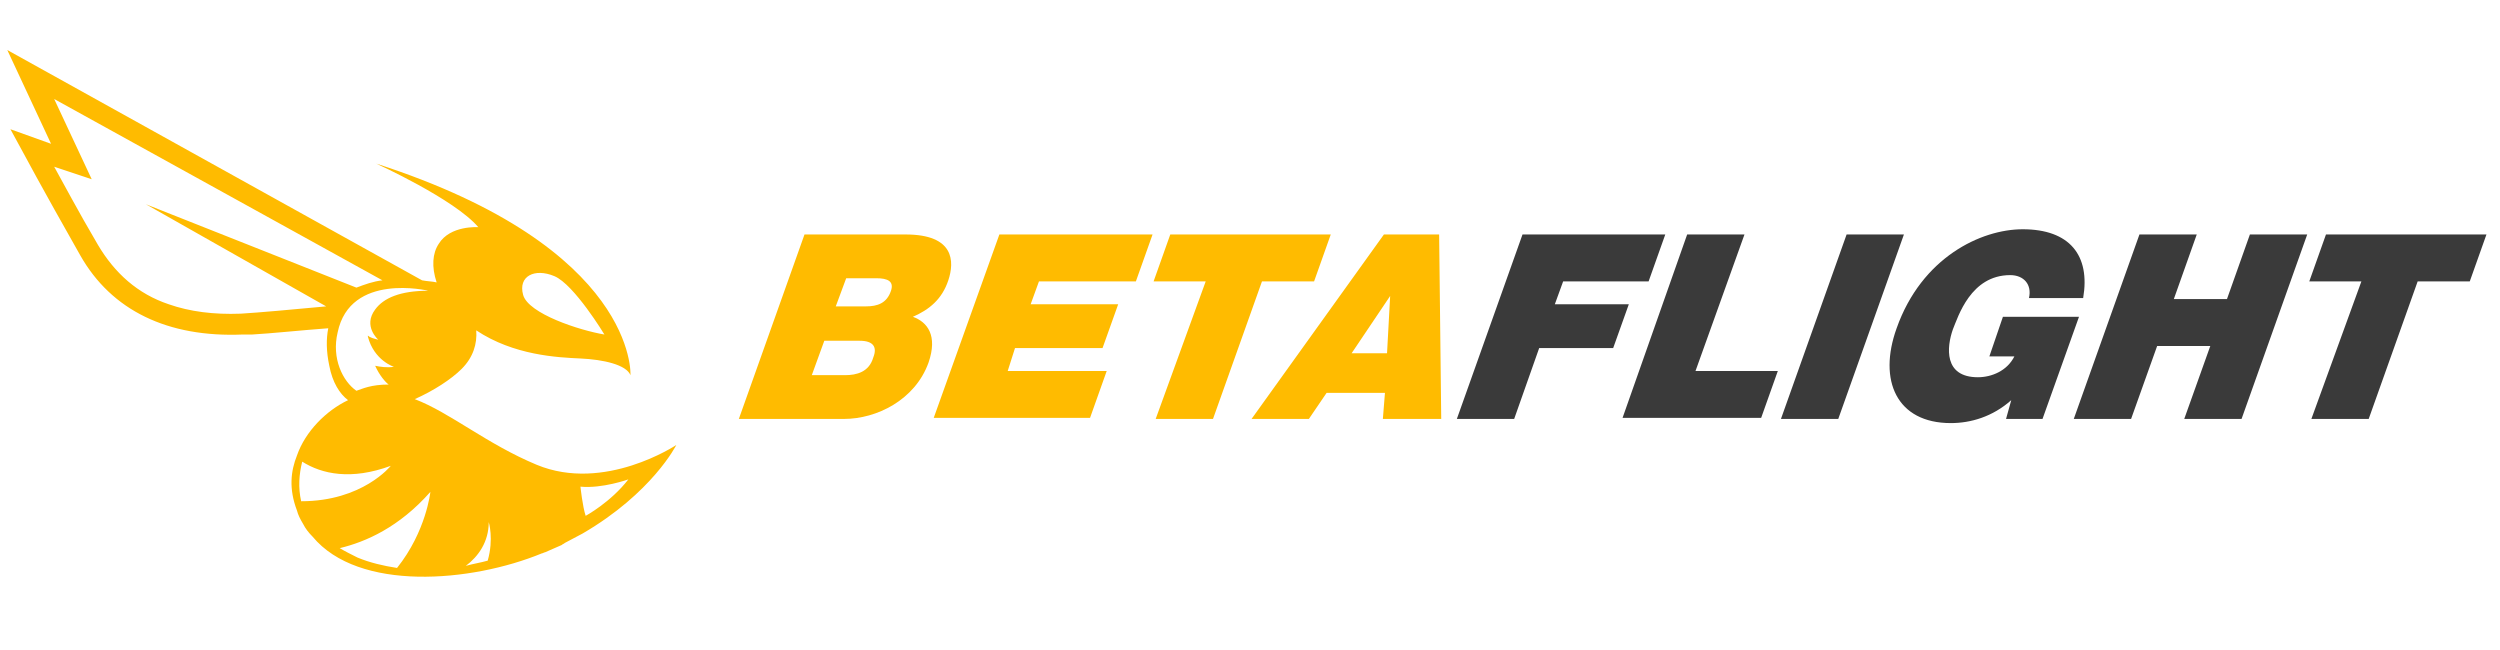
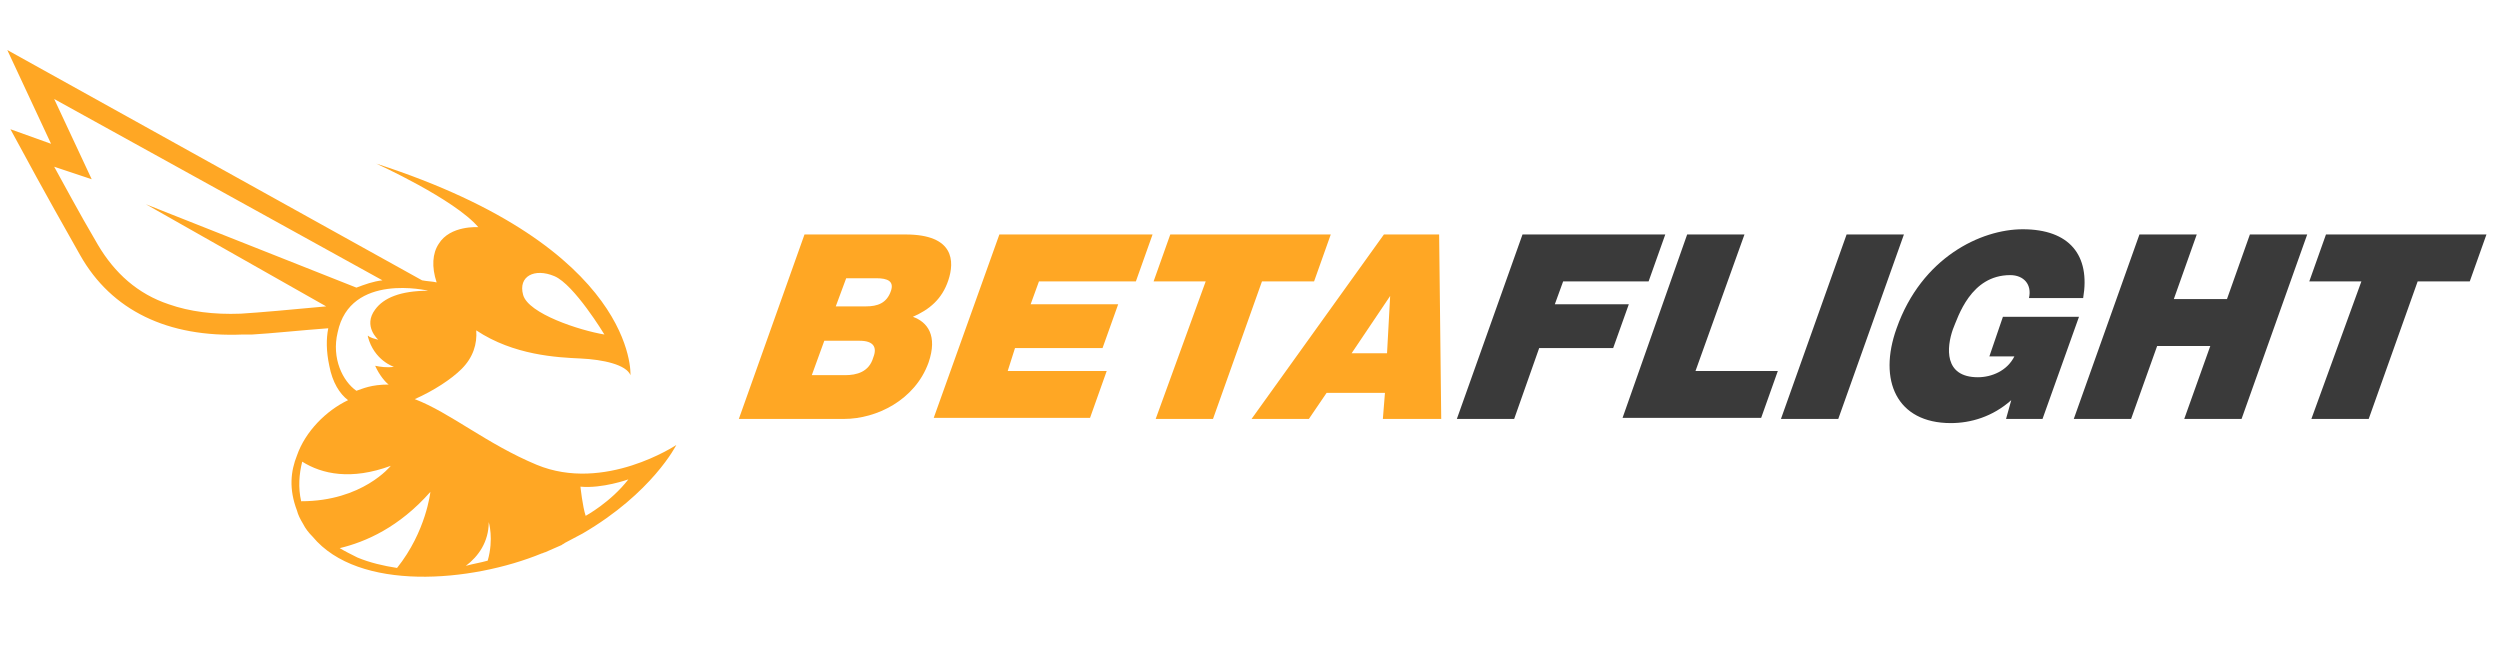
<svg xmlns="http://www.w3.org/2000/svg" version="1.1" id="svg4057" x="0px" y="0px" viewBox="-21 39.4 239.9 62.3" style="enable-background:new -21 39.4 239.9 62.3;" xml:space="preserve">
  <style type="text/css">
- 	.st0{fill:#FFBB00;}
+ 	.st0{fill:#FFA724;}
	.st1{fill:#3A3A3A;}
</style>
  <g>
    <g>
      <path class="st0" d="M56.2,61.9h9.7c4.7,0,4.7,2.6,4.1,4.4c-0.6,1.8-1.8,2.8-3.4,3.5c1.4,0.5,2.4,1.8,1.5,4.4    c-1.3,3.6-5,5.4-8.1,5.4H49.9L56.2,61.9z M56.9,75.4h3.2c1.1,0,2.3-0.3,2.7-1.7c0.4-1,0-1.6-1.3-1.6h-3.4L56.9,75.4z M59.2,68.8    h2.9c1.1,0,2-0.3,2.4-1.5c0.3-0.9-0.3-1.2-1.4-1.2h-2.9L59.2,68.8z" />
      <path class="st0" d="M74.9,61.9h14.7L88,66.4h-9.3l-0.8,2.2h8.4l-1.5,4.2h-8.4L75.7,75h9.5l-1.6,4.5h-15L74.9,61.9z" />
      <path class="st0" d="M94.7,66.4h-5l1.6-4.5h15.4l-1.6,4.5h-5l-4.7,13.2h-5.5L94.7,66.4z" />
      <path class="st0" d="M111.8,61.9h5.3l0.2,17.7h-5.6l0.2-2.5h-5.6l-1.7,2.5h-5.5L111.8,61.9z M112.1,73.3l0.3-5.5l0,0l-3.7,5.5    H112.1z" />
      <path class="st1" d="M125.1,61.9h13.7l-1.6,4.5H129l-0.8,2.2h7.1l-1.5,4.2h-7.1l-2.4,6.8h-5.5L125.1,61.9z" />
      <path class="st1" d="M140.9,61.9h5.5L141.7,75h7.9l-1.6,4.5h-13.3L140.9,61.9z" />
      <path class="st1" d="M156.2,61.9h5.5l-6.3,17.7h-5.5L156.2,61.9z" />
      <path class="st1" d="M172,77.8c-1.8,1.6-3.9,2.2-5.8,2.2c-5.2,0-7-4.1-5.2-9.1c2.4-6.8,8.1-9.5,12.1-9.5c4.5,0,6.5,2.5,5.8,6.6    h-5.2c0.3-1.3-0.5-2.2-1.8-2.2c-3.8,0-5,4-5.5,5.2c-0.6,1.7-0.9,4.6,2.4,4.6c1.3,0,2.8-0.6,3.5-2h-2.4l1.3-3.8h7.3l-3.5,9.8h-3.5    L172,77.8z" />
      <path class="st1" d="M184.3,61.9h5.5l-2.2,6.2h5.1l2.2-6.2h5.5l-6.3,17.7h-5.5l2.5-7H186l-2.5,7H178L184.3,61.9z" />
      <path class="st1" d="M205.6,66.4h-5l1.6-4.5h15.4l-1.6,4.5h-5l-4.7,13.2h-5.5L205.6,66.4z" />
    </g>
    <path class="st0" d="M30.5,84c-4.8-2-8.3-5-11.7-6.3c1.8-0.8,3.5-1.9,4.5-2.9c1.1-1.1,1.5-2.4,1.4-3.7c3.6,2.4,7.8,2.6,10,2.7   c2.2,0.1,4.4,0.6,4.8,1.6c0,0,0.7-12.2-24.4-20.3c0,0,7.5,3.4,9.8,6.1c0,0-2.7-0.2-3.8,1.6c-0.6,0.9-0.7,2.2-0.2,3.7   c-0.4-0.1-0.9-0.1-1.4-0.2l-39.8-22.1l4.2,9l-3.9-1.4l1.2,2.2c0,0,1.7,3.2,5.5,9.9c3,5.3,8.4,7.9,15.6,7.6c0.3,0,0.6,0,0.9,0   c1.8-0.1,4.6-0.4,7.3-0.6c-0.2,1-0.2,2.2,0.1,3.6c0.3,1.6,1,2.7,1.8,3.3c-2.1,1-4.1,3-4.9,5.3c0,0,0,0,0,0c-0.6,1.5-0.8,3.2,0,5.3   c0,0,0,0,0,0c0.1,0.4,0.3,0.8,0.6,1.3c0.2,0.4,0.5,0.8,0.9,1.2c4.4,5.3,15.2,4.4,22,1.6c0.1,0,0.2-0.1,0.3-0.1   c0.5-0.2,1.1-0.5,1.6-0.7c0.1-0.1,0.2-0.1,0.3-0.2c0.6-0.3,1.1-0.6,1.7-0.9c6.7-3.9,9-8.5,9-8.5S37,86.7,30.5,84z M32.2,65.9   c1.9,0.8,4.8,5.6,4.8,5.6c-2.4-0.4-7.3-2-7.8-3.8S30.3,65.1,32.2,65.9z M25.9,89.5c0,0,0.5,1.6-0.1,3.7c-0.7,0.2-1.4,0.3-2.1,0.5   C24.9,92.8,25.9,91.4,25.9,89.5z M-7,59l17.3,9.8c-3.2,0.3-6.5,0.6-8.2,0.7c-2.6,0.1-4.9-0.2-6.9-0.9c-3-1-5.2-3-6.8-5.7   c-2-3.4-3.3-5.9-4.2-7.5l3.6,1.2l-3.6-7.7l31.5,17.4c-0.9,0.1-1.7,0.4-2.5,0.7L-7,59z M11.4,71.3c1.2-5.8,8.7-4,8.7-4   c-2.7,0-4.3,0.7-5.1,1.8c-1.2,1.6,0.3,2.9,0.3,2.9c-0.4-0.1-0.8-0.2-1-0.4c0,0,0,0,0,0.1c0.6,2.3,2.5,2.9,2.5,2.9   c-0.7,0.1-1.3,0-1.8-0.1c0.4,0.9,1,1.6,1.3,1.8c-1.7,0-2.5,0.4-3.1,0.6C11.9,76,10.8,73.8,11.4,71.3z M16.5,84.1   c0,0-2.7,3.4-8.6,3.4c-0.3-1.3-0.2-2.6,0.1-3.8C9.9,84.9,12.7,85.5,16.5,84.1z M11.6,92c2.5-0.6,5.7-2,8.7-5.4c0,0-0.4,3.8-3.2,7.3   c-1.3-0.2-2.6-0.5-3.8-1C12.7,92.6,12.1,92.3,11.6,92z M35.2,88.9c-0.3-0.9-0.5-2.8-0.5-2.8c2.1,0.2,4.6-0.7,4.6-0.7   C37.6,87.6,35.2,88.9,35.2,88.9z" />
  </g>
</svg>
